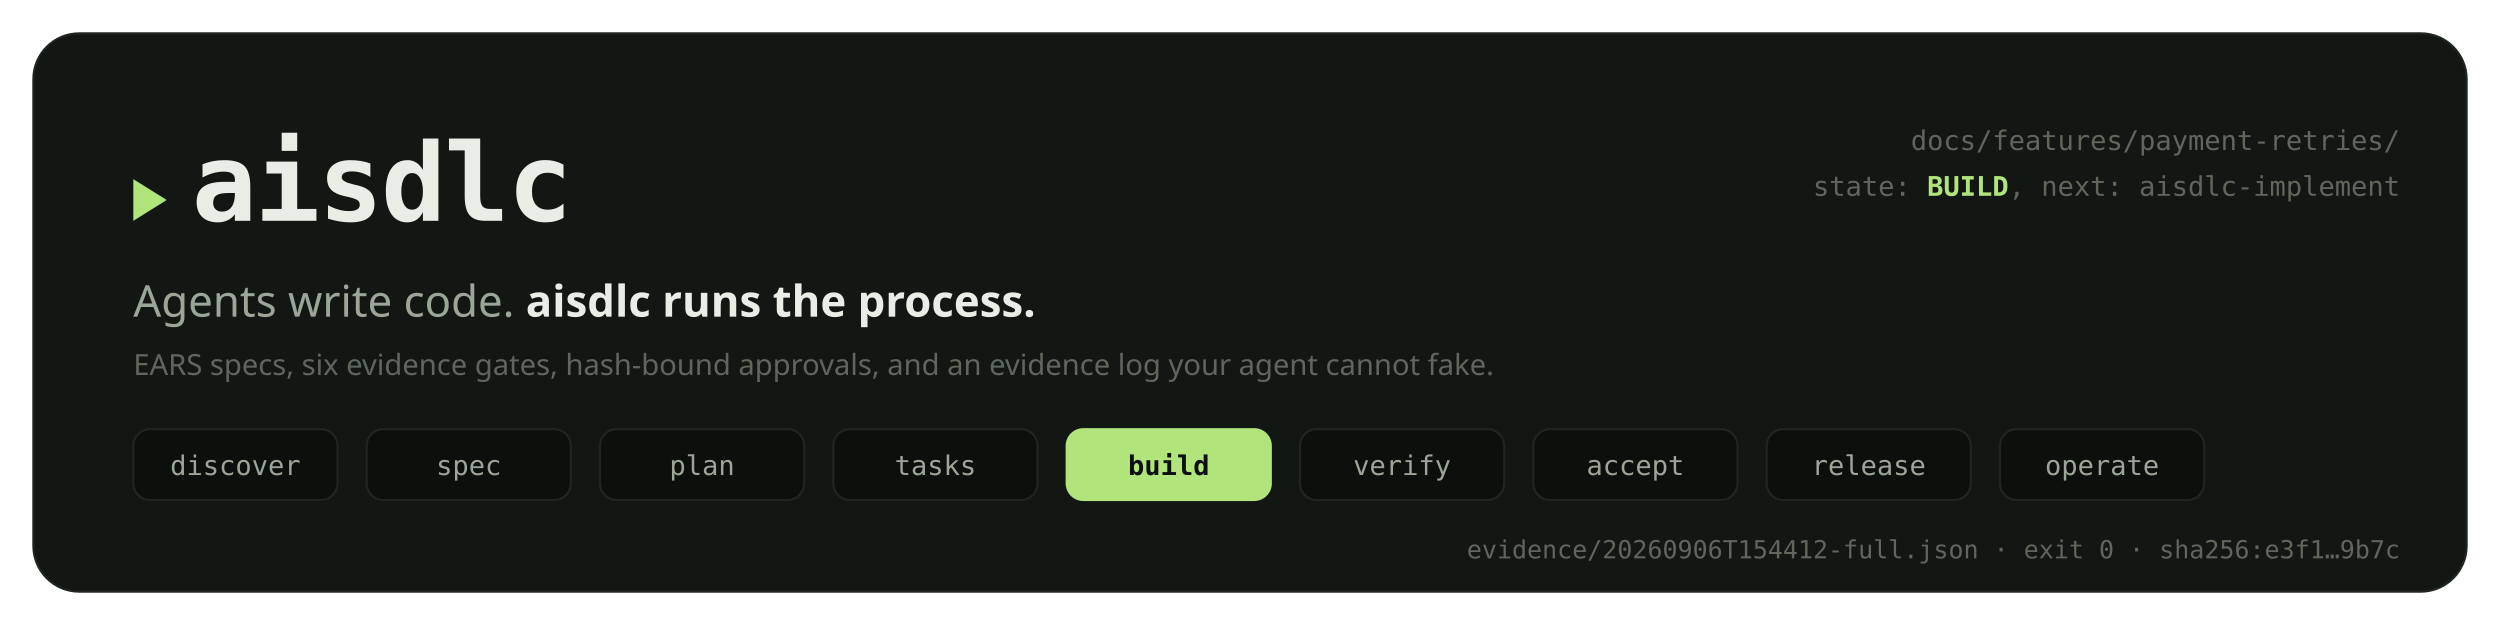
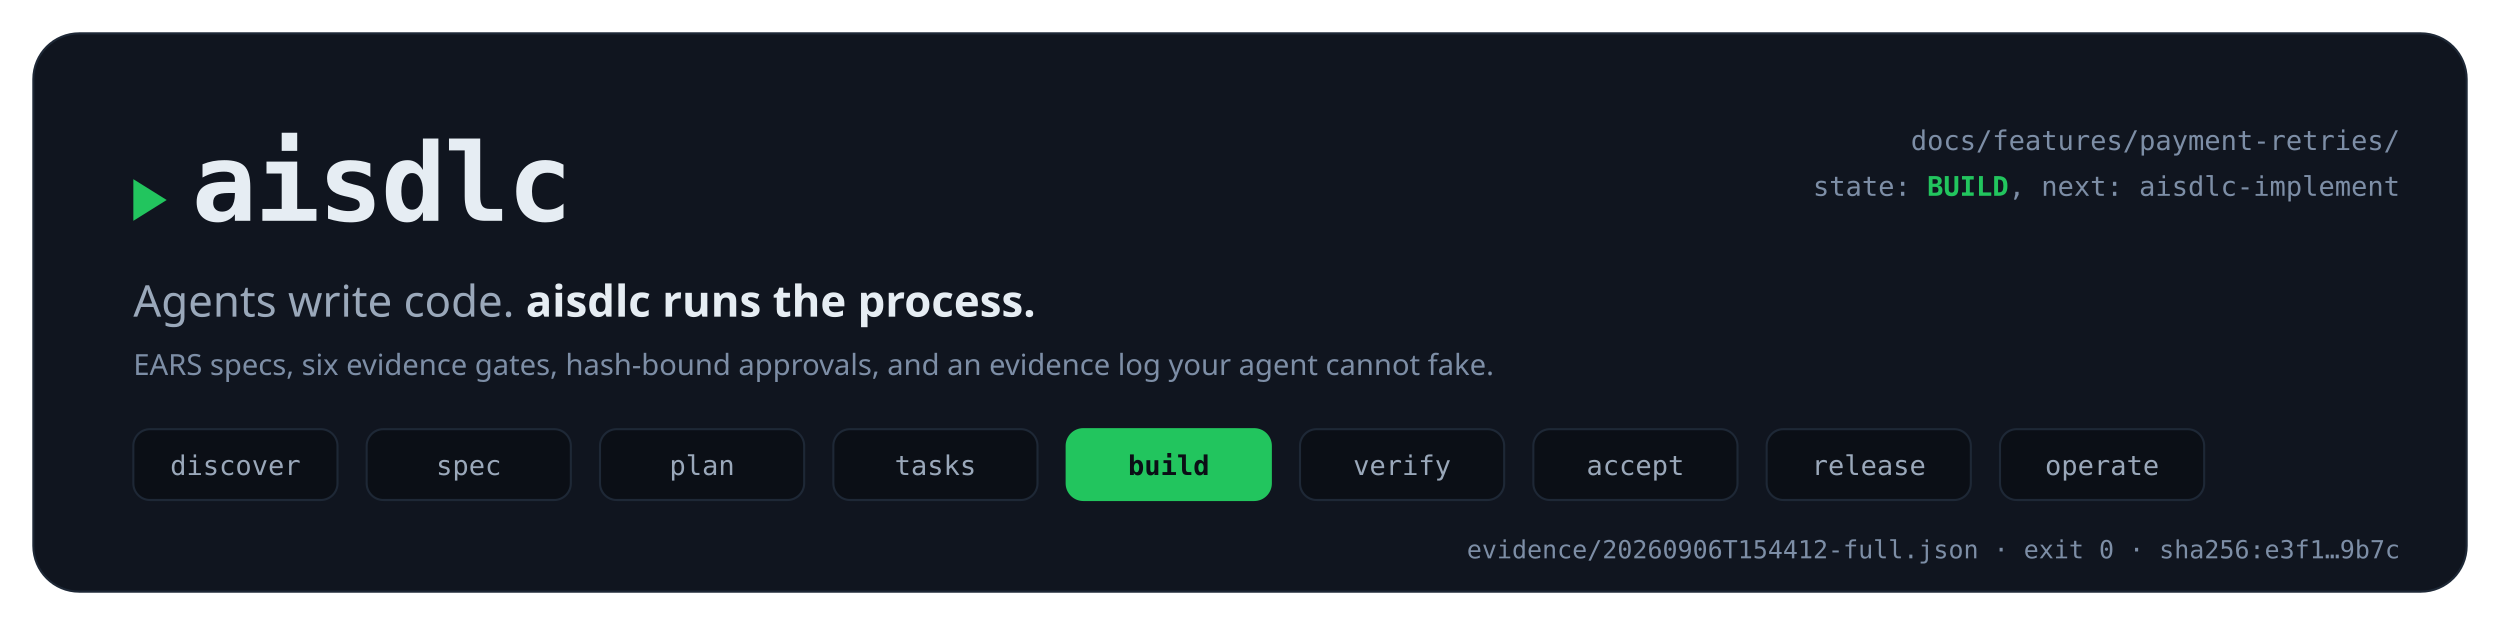
<svg xmlns="http://www.w3.org/2000/svg" viewBox="0 0 1200 300" font-family="ui-monospace, SFMono-Regular, Menlo, Consolas, monospace">
-   <rect x="16" y="16" width="1168" height="268" rx="22" fill="#121713" stroke="#1f261f" />
-   <polygon points="64,86 80,96 64,106" fill="#b1e57c" />
-   <text x="92" y="106" font-size="52" font-weight="600" fill="#e8ede6" letter-spacing="-1">aisdlc</text>
-   <text x="1152" y="72" font-size="13" fill="#5d675b" text-anchor="end">docs/features/payment-retries/</text>
-   <text x="1152" y="94" font-size="13" fill="#5d675b" text-anchor="end">state: <tspan fill="#b1e57c" font-weight="600">BUILD</tspan>, next: aisdlc-implement</text>
-   <text x="64" y="152" font-size="21" fill="#9aa697" font-family="ui-sans-serif, system-ui, 'Segoe UI', sans-serif">Agents write code. <tspan fill="#e8ede6" font-weight="600">aisdlc runs the process.</tspan>
+   <rect x="16" y="16" width="1168" height="268" rx="22" fill="#10151f" stroke="#1e2836" />
+   <polygon points="64,86 80,96 64,106" fill="#22c55e" />
+   <text x="92" y="106" font-size="52" font-weight="600" fill="#e6edf3" letter-spacing="-1">aisdlc</text>
+   <text x="1152" y="72" font-size="13" fill="#7d8ea6" text-anchor="end">docs/features/payment-retries/</text>
+   <text x="1152" y="94" font-size="13" fill="#7d8ea6" text-anchor="end">state: <tspan fill="#22c55e" font-weight="600">BUILD</tspan>, next: aisdlc-implement</text>
+   <text x="64" y="152" font-size="21" fill="#9aa8ba" font-family="ui-sans-serif, system-ui, 'Segoe UI', sans-serif">Agents write code. <tspan fill="#e6edf3" font-weight="600">aisdlc runs the process.</tspan>
  </text>
-   <text x="64" y="180" font-size="14" fill="#5d675b" font-family="ui-sans-serif, system-ui, 'Segoe UI', sans-serif">EARS specs, six evidence gates, hash-bound approvals, and an evidence log your agent cannot fake.</text>
+   <text x="64" y="180" font-size="14" fill="#7d8ea6" font-family="ui-sans-serif, system-ui, 'Segoe UI', sans-serif">EARS specs, six evidence gates, hash-bound approvals, and an evidence log your agent cannot fake.</text>
  <g font-size="13" text-anchor="middle">
-     <rect x="64" y="206" width="98" height="34" rx="8" fill="#0c100d" stroke="#1f261f" />
-     <text x="113" y="228" fill="#9aa697">discover</text>
-     <rect x="176" y="206" width="98" height="34" rx="8" fill="#0c100d" stroke="#1f261f" />
-     <text x="225" y="228" fill="#9aa697">spec</text>
-     <rect x="288" y="206" width="98" height="34" rx="8" fill="#0c100d" stroke="#1f261f" />
-     <text x="337" y="228" fill="#9aa697">plan</text>
-     <rect x="400" y="206" width="98" height="34" rx="8" fill="#0c100d" stroke="#1f261f" />
-     <text x="449" y="228" fill="#9aa697">tasks</text>
-     <rect x="512" y="206" width="98" height="34" rx="8" fill="#b1e57c" stroke="#b1e57c">
+     <rect x="64" y="206" width="98" height="34" rx="8" fill="#0b0f16" stroke="#1e2836" />
+     <text x="113" y="228" fill="#9aa8ba">discover</text>
+     <rect x="176" y="206" width="98" height="34" rx="8" fill="#0b0f16" stroke="#1e2836" />
+     <text x="225" y="228" fill="#9aa8ba">spec</text>
+     <rect x="288" y="206" width="98" height="34" rx="8" fill="#0b0f16" stroke="#1e2836" />
+     <text x="337" y="228" fill="#9aa8ba">plan</text>
+     <rect x="400" y="206" width="98" height="34" rx="8" fill="#0b0f16" stroke="#1e2836" />
+     <text x="449" y="228" fill="#9aa8ba">tasks</text>
+     <rect x="512" y="206" width="98" height="34" rx="8" fill="#22c55e" stroke="#22c55e">
      <animate attributeName="opacity" values="1;0.72;1" dur="2.4s" repeatCount="indefinite" />
    </rect>
-     <text x="561" y="228" fill="#0c100d" font-weight="600">build</text>
-     <rect x="624" y="206" width="98" height="34" rx="8" fill="#0c100d" stroke="#1f261f" />
-     <text x="673" y="228" fill="#9aa697">verify</text>
-     <rect x="736" y="206" width="98" height="34" rx="8" fill="#0c100d" stroke="#1f261f" />
-     <text x="785" y="228" fill="#9aa697">accept</text>
-     <rect x="848" y="206" width="98" height="34" rx="8" fill="#0c100d" stroke="#1f261f" />
-     <text x="897" y="228" fill="#9aa697">release</text>
-     <rect x="960" y="206" width="98" height="34" rx="8" fill="#0c100d" stroke="#1f261f" />
-     <text x="1009" y="228" fill="#9aa697">operate</text>
+     <text x="561" y="228" fill="#0b0f16" font-weight="600">build</text>
+     <rect x="624" y="206" width="98" height="34" rx="8" fill="#0b0f16" stroke="#1e2836" />
+     <text x="673" y="228" fill="#9aa8ba">verify</text>
+     <rect x="736" y="206" width="98" height="34" rx="8" fill="#0b0f16" stroke="#1e2836" />
+     <text x="785" y="228" fill="#9aa8ba">accept</text>
+     <rect x="848" y="206" width="98" height="34" rx="8" fill="#0b0f16" stroke="#1e2836" />
+     <text x="897" y="228" fill="#9aa8ba">release</text>
+     <rect x="960" y="206" width="98" height="34" rx="8" fill="#0b0f16" stroke="#1e2836" />
+     <text x="1009" y="228" fill="#9aa8ba">operate</text>
  </g>
-   <text x="1152" y="268" font-size="12" fill="#5d675b" text-anchor="end">evidence/20260906T154412-full.json · exit 0 · sha256:e3f1…9b7c</text>
+   <text x="1152" y="268" font-size="12" fill="#7d8ea6" text-anchor="end">evidence/20260906T154412-full.json · exit 0 · sha256:e3f1…9b7c</text>
</svg>
